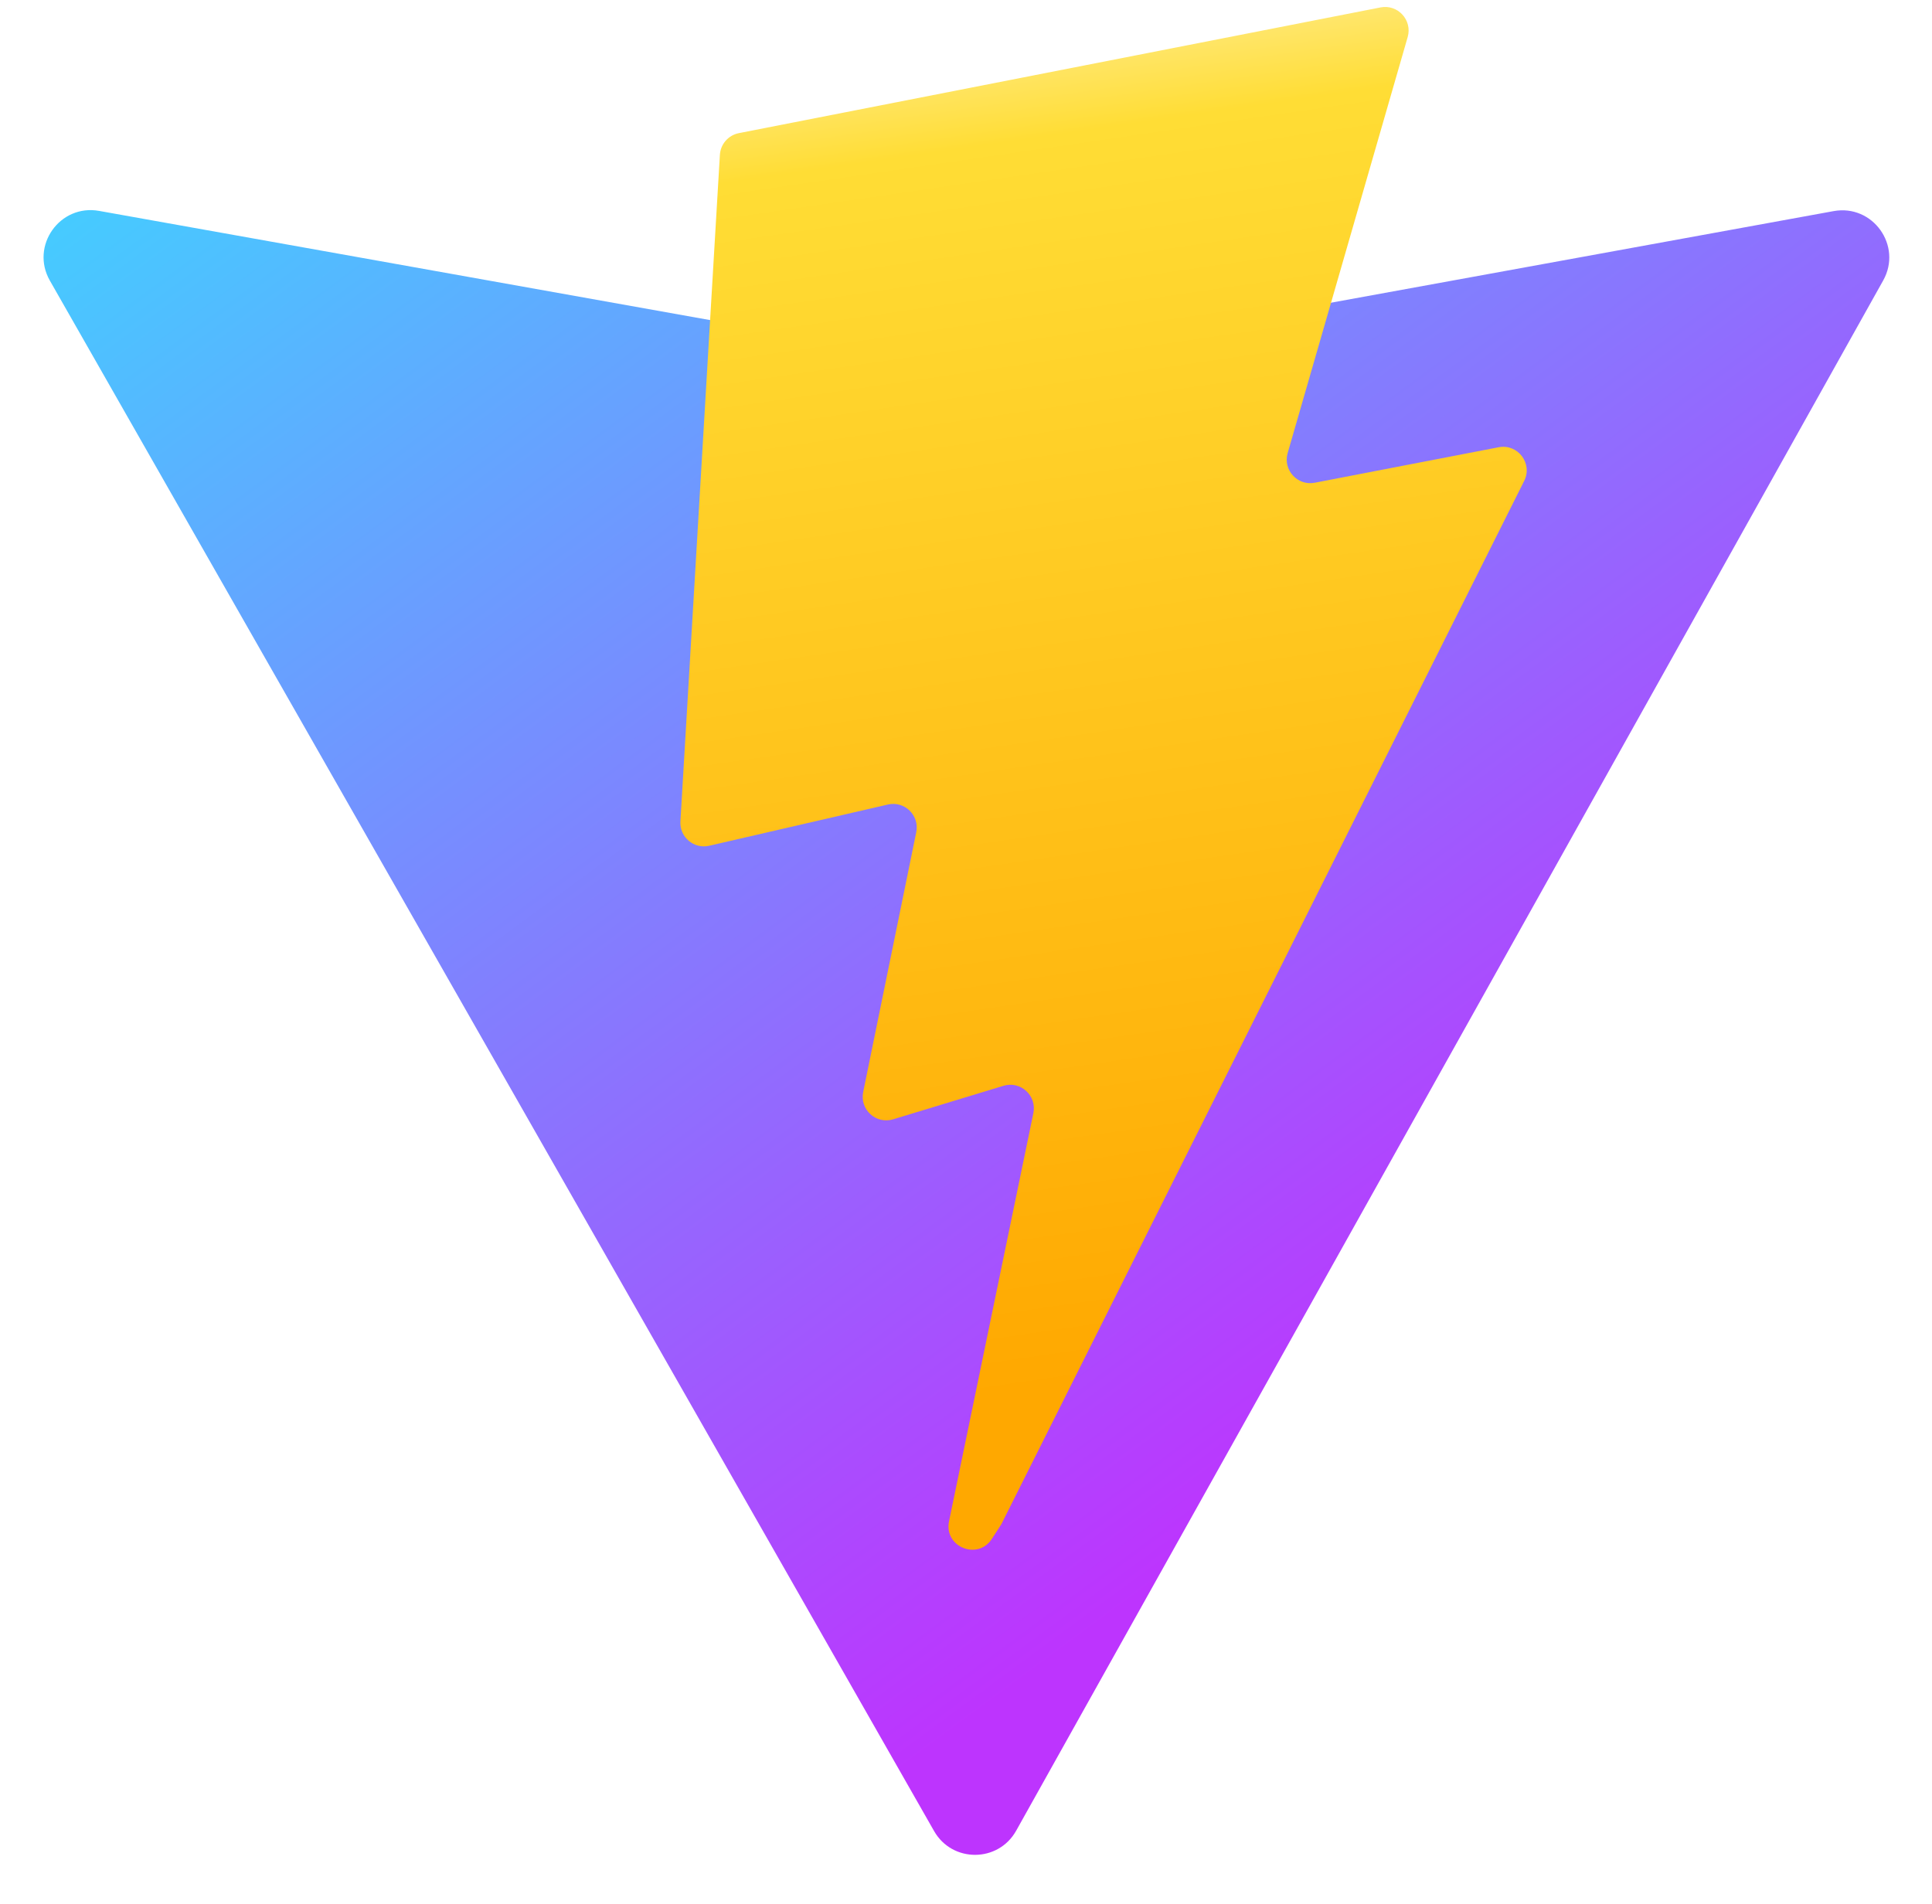
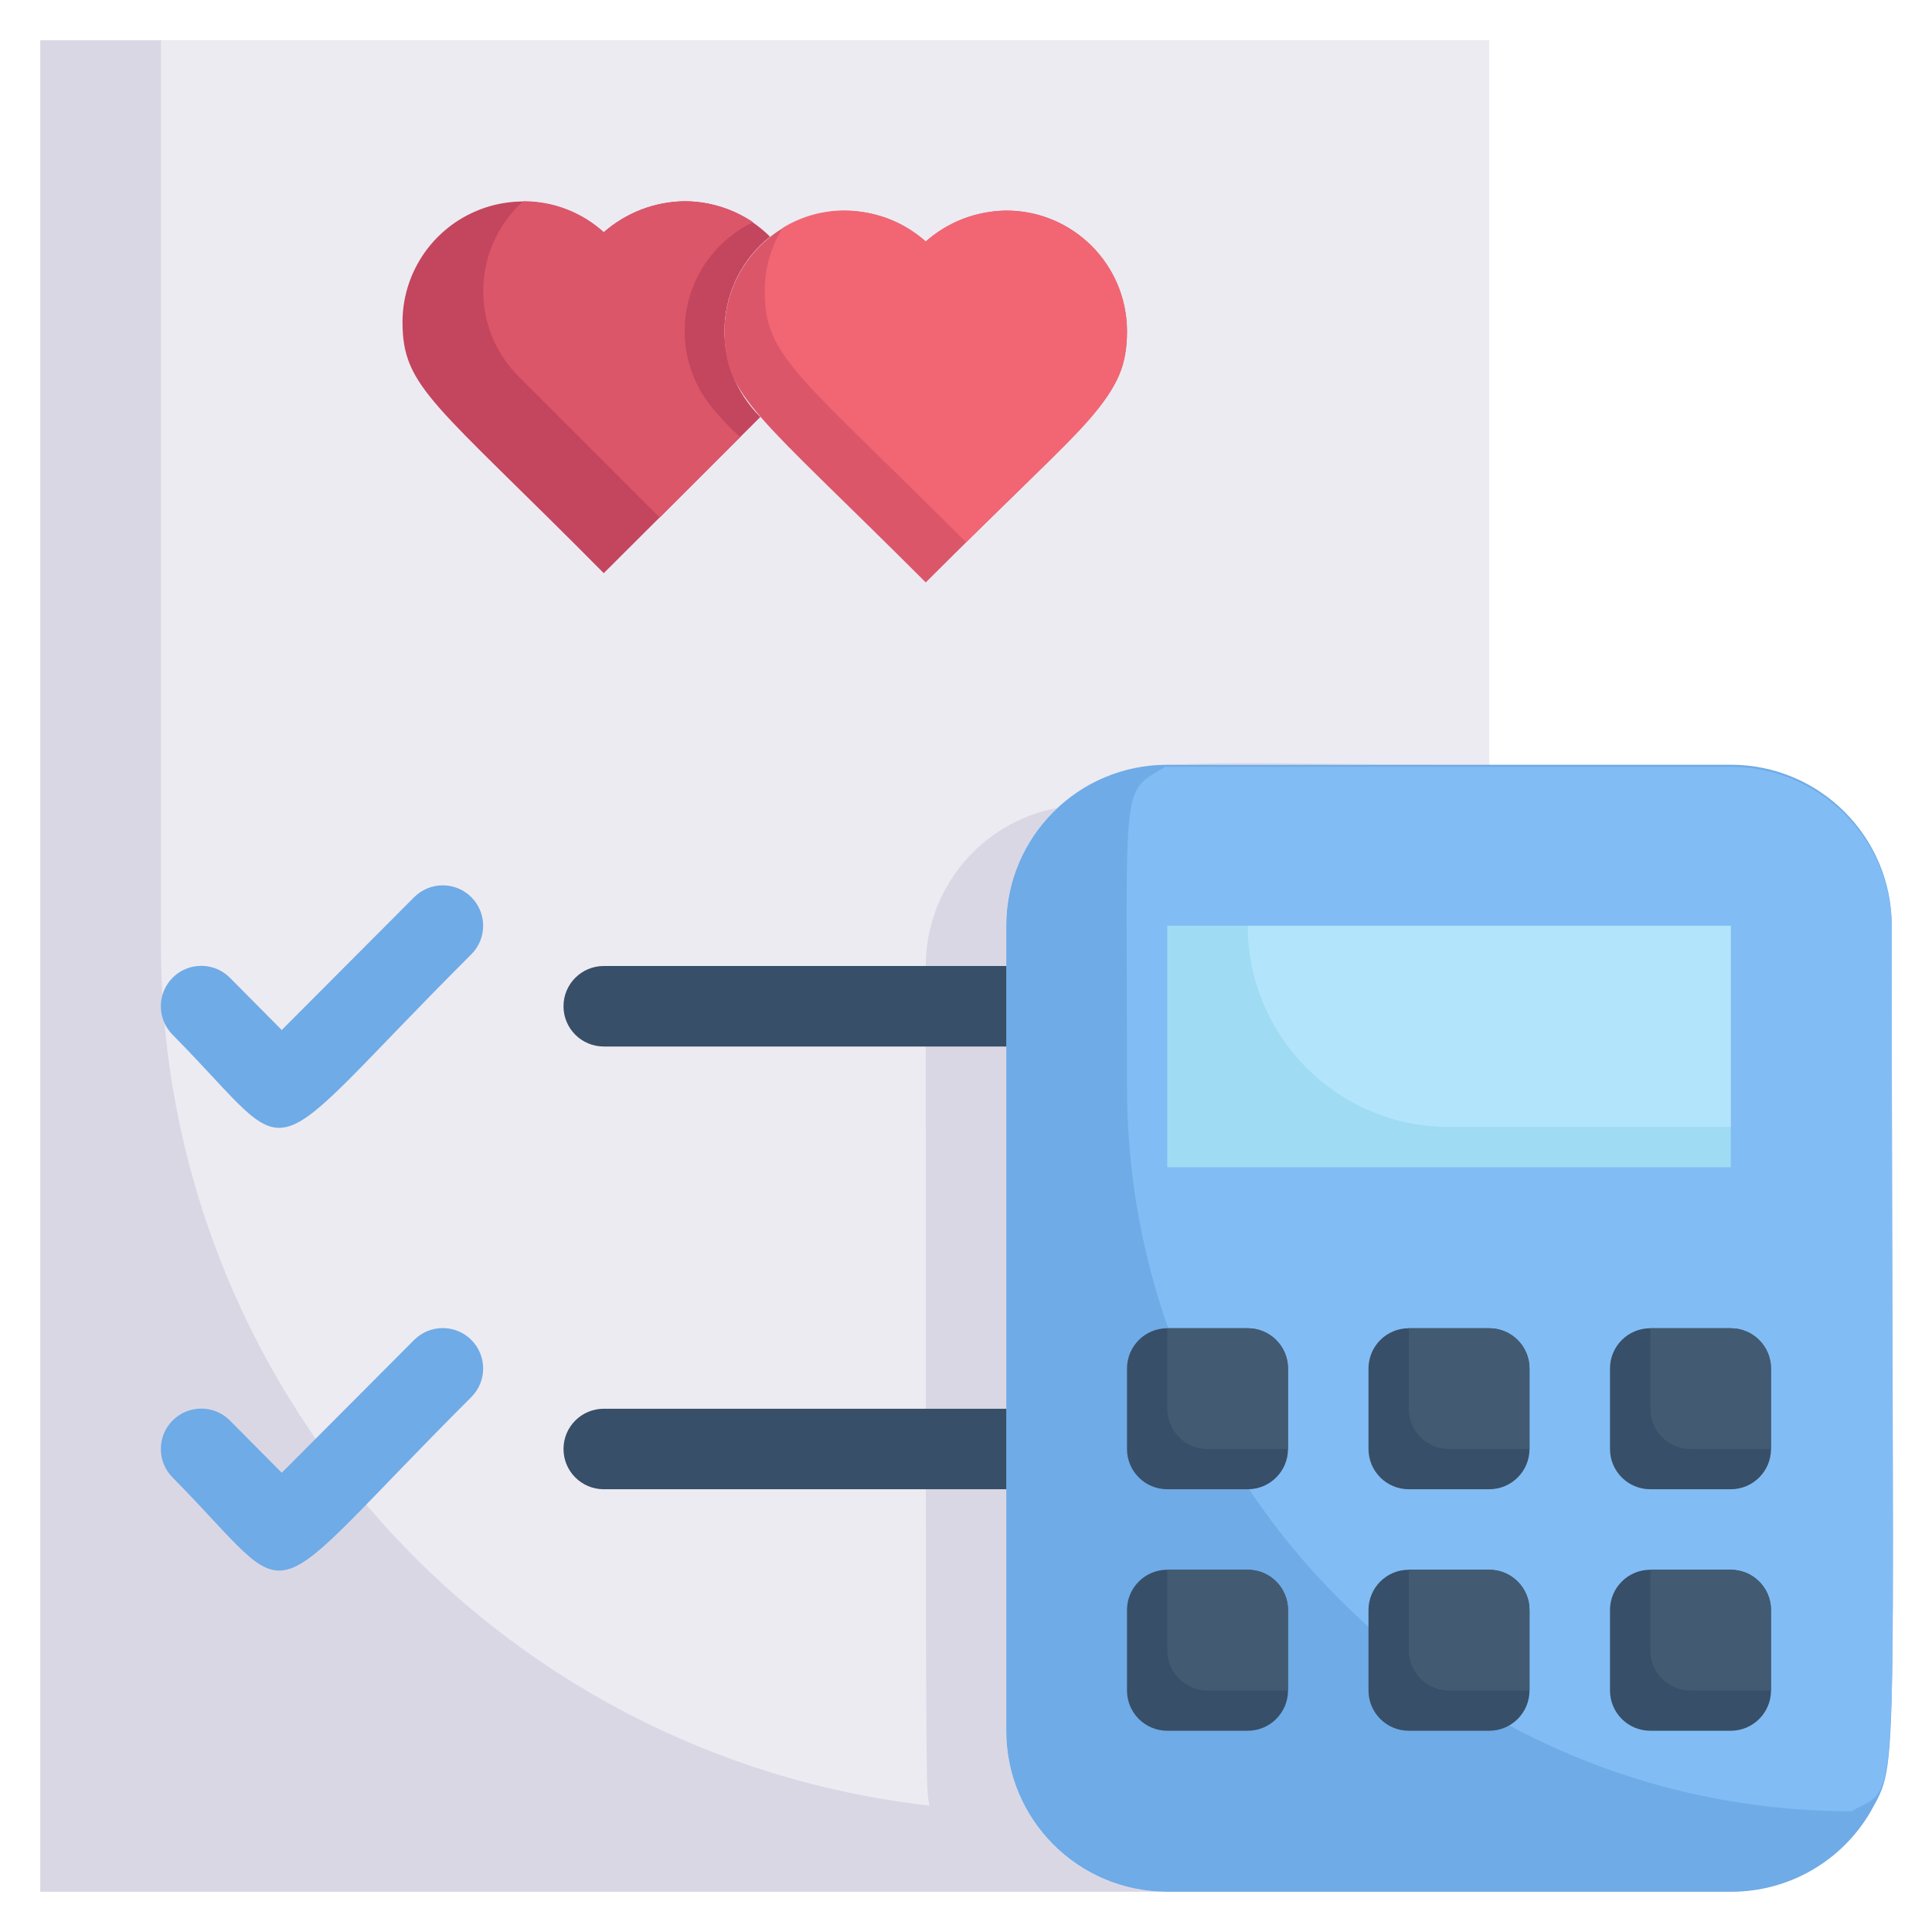
- <svg xmlns="http://www.w3.org/2000/svg" width="410" height="404" viewBox="0 0 410 404" fill="none">
-   <path d="M399.641 59.525L215.643 388.545C211.844 395.338 202.084 395.378 198.228 388.618L10.582 59.556C6.381 52.19 12.68 43.267 21.028 44.759L205.223 77.682C206.398 77.892 207.601 77.89 208.776 77.676L389.119 44.806C397.439 43.289 403.768 52.143 399.641 59.525Z" fill="url(#paint0_linear)" />
-   <path d="M292.965 1.574L156.801 28.255C154.563 28.694 152.906 30.59 152.771 32.866L144.395 174.33C144.198 177.662 147.258 180.248 150.51 179.498L188.42 170.749C191.967 169.931 195.172 173.055 194.443 176.622L183.18 231.775C182.422 235.487 185.907 238.661 189.532 237.56L212.947 230.446C216.577 229.344 220.065 232.527 219.297 236.242L201.398 322.875C200.278 328.294 207.486 331.249 210.492 326.603L212.5 323.5L323.454 102.072C325.312 98.365 322.108 94.137 318.036 94.923L279.014 102.454C275.347 103.161 272.227 99.746 273.262 96.158L298.731 7.867C299.767 4.273 296.636 0.855 292.965 1.574Z" fill="url(#paint1_linear)" />
+ <svg xmlns="http://www.w3.org/2000/svg" viewBox="0 0 48 48">
  <defs>
-     <linearGradient id="paint0_linear" x1="6" y1="33" x2="235" y2="344" gradientUnits="userSpaceOnUse">
-       <stop stop-color="#41D1FF" />
-       <stop offset="1" stop-color="#BD34FE" />
-     </linearGradient>
-     <linearGradient id="paint1_linear" x1="194.651" y1="8.818" x2="236.076" y2="292.989" gradientUnits="userSpaceOnUse">
-       <stop stop-color="#FFEA83" />
-       <stop offset="0.083" stop-color="#FFDD35" />
-       <stop offset="1" stop-color="#FFA800" />
-     </linearGradient>
+     <style>.cls-4{fill:#db5669}.cls-6{fill:#6fabe6}.cls-7{fill:#374f68}.cls-11{fill:#425b72}</style>
  </defs>
+   <g id="Wedding_Cost" data-name="Wedding Cost">
+     <path d="M37 1v18h-8a4 4 0 0 0-4 4v20a4 4 0 0 0 4 4H1V1z" style="fill:#dad7e5" />
+     <path d="M37 1v18c-8.06 0-9.16-.36-10.72 1.07A4 4 0 0 0 23 24c0 21.54 0 20.27.09 20.86A21.53 21.53 0 0 1 4 23.46V1z" style="fill:#edebf2" />
+     <path d="M18.89 10.36 15 14.24C10.8 10 10 9.64 10 8a3 3 0 0 1 5-2.23A3.11 3.11 0 0 1 17 5a3 3 0 0 1 2.13.88 3 3 0 0 0-.24 4.48z" style="fill:#c4455e" />
+     <path class="cls-4" d="M17.77 10.22a7 7 0 0 0 .62.64l-2 2-3.51-3.51A3 3 0 0 1 13 5a2.94 2.94 0 0 1 2 .77A3.11 3.11 0 0 1 17 5a3.08 3.08 0 0 1 1.71.52 3 3 0 0 0-.94 4.7z" />
+     <path class="cls-4" d="M28 8.23c0 1.66-.83 2.07-5 6.24-4.2-4.2-5-4.6-5-6.24A3 3 0 0 1 23 6a3.12 3.12 0 0 1 2-.77 3 3 0 0 1 3 3z" />
+     <path d="M28 8.23c0 1.69-1.12 2.36-4 5.24-4.2-4.2-5-4.6-5-6.24a2.91 2.91 0 0 1 .45-1.57A2.91 2.91 0 0 1 21 5.23 3.12 3.12 0 0 1 23 6a3 3 0 0 1 5 2.23z" style="fill:#f26674" />
+     <path class="cls-6" d="M4.29 25.71a1 1 0 0 1 1.42-1.42L7 25.59l3.29-3.3a1 1 0 0 1 1.42 1.42c-5.45 5.44-4.17 5.29-7.42 2zM4.29 36.71a1 1 0 0 1 1.42-1.42L7 36.59l3.29-3.3a1 1 0 0 1 1.42 1.42c-5.45 5.44-4.17 5.29-7.42 2z" />
+     <path class="cls-7" d="M25 26H15a1 1 0 0 1 0-2h10a1 1 0 0 1 0 2zM25 37H15a1 1 0 0 1 0-2h10a1 1 0 0 1 0 2z" />
+     <path class="cls-6" d="M47 23c0 21.5.2 20.7-.52 22A4 4 0 0 1 43 47H29a4 4 0 0 1-4-4V23a4 4 0 0 1 4-4h14a4 4 0 0 1 4 4z" />
+     <path d="M47 23c0 23 .31 21.23-1 22a18 18 0 0 1-18-18c0-7.73-.17-7.27.95-7.95H43A4 4 0 0 1 47 23z" style="fill:#82bcf4" />
+     <path style="fill:#9fdbf3" d="M29 23h14v6H29z" />
+     <path d="M43 23v5h-7a5 5 0 0 1-5-5z" style="fill:#b2e5fb" />
+     <path class="cls-7" d="M31 33h-2a1 1 0 0 0-1 1v2a1 1 0 0 0 1 1h2a1 1 0 0 0 1-1v-2a1 1 0 0 0-1-1z" />
+     <path class="cls-11" d="M31 33h-2v2a1 1 0 0 0 1 1h2v-2a1 1 0 0 0-1-1z" />
+     <path class="cls-7" d="M37 33h-2a1 1 0 0 0-1 1v2a1 1 0 0 0 1 1h2a1 1 0 0 0 1-1v-2a1 1 0 0 0-1-1z" />
+     <path class="cls-11" d="M37 33h-2v2a1 1 0 0 0 1 1h2v-2a1 1 0 0 0-1-1z" />
+     <path class="cls-7" d="M43 33h-2a1 1 0 0 0-1 1v2a1 1 0 0 0 1 1h2a1 1 0 0 0 1-1v-2a1 1 0 0 0-1-1z" />
+     <path class="cls-11" d="M43 33h-2v2a1 1 0 0 0 1 1h2v-2a1 1 0 0 0-1-1z" />
+     <path class="cls-7" d="M31 39h-2a1 1 0 0 0-1 1v2a1 1 0 0 0 1 1h2a1 1 0 0 0 1-1v-2a1 1 0 0 0-1-1z" />
+     <path class="cls-11" d="M31 39h-2v2a1 1 0 0 0 1 1h2v-2a1 1 0 0 0-1-1z" />
+     <path class="cls-7" d="M37 39h-2a1 1 0 0 0-1 1v2a1 1 0 0 0 1 1h2a1 1 0 0 0 1-1v-2a1 1 0 0 0-1-1z" />
+     <path class="cls-11" d="M37 39h-2v2a1 1 0 0 0 1 1h2v-2a1 1 0 0 0-1-1z" />
+     <path class="cls-7" d="M43 39h-2a1 1 0 0 0-1 1v2a1 1 0 0 0 1 1h2a1 1 0 0 0 1-1v-2a1 1 0 0 0-1-1z" />
+     <path class="cls-11" d="M43 39h-2v2a1 1 0 0 0 1 1h2v-2a1 1 0 0 0-1-1z" />
+   </g>
</svg>
